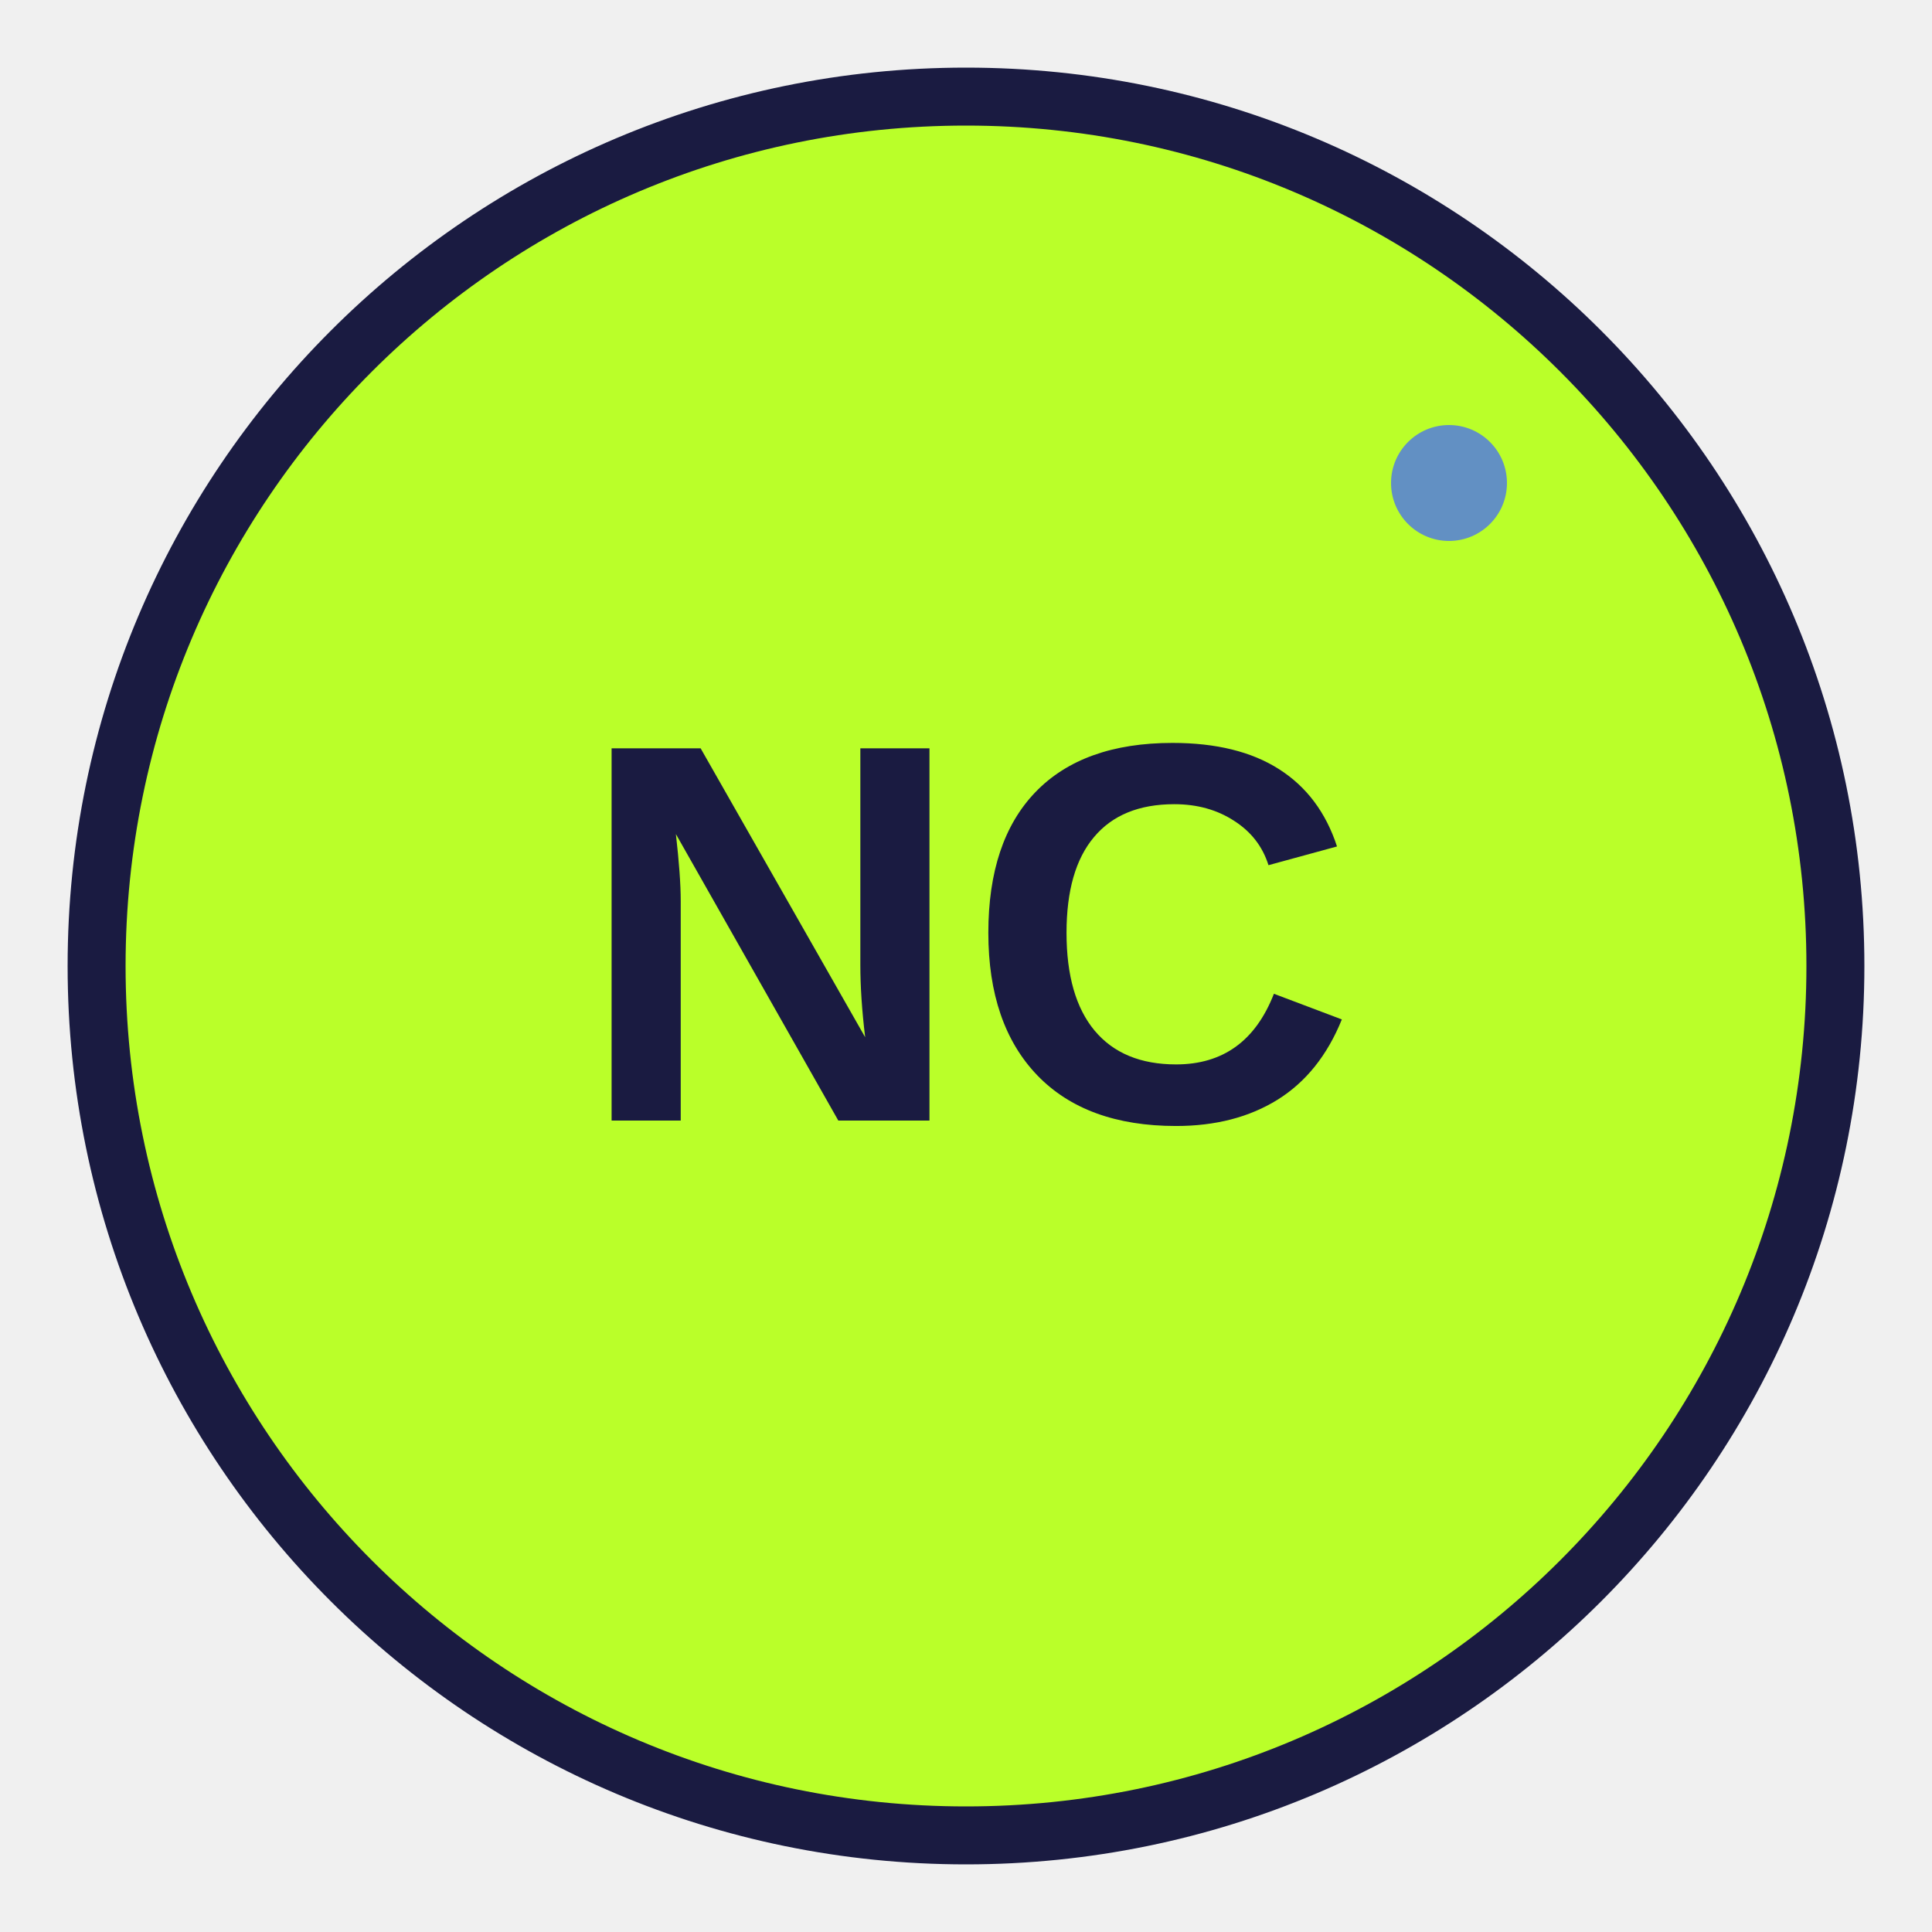
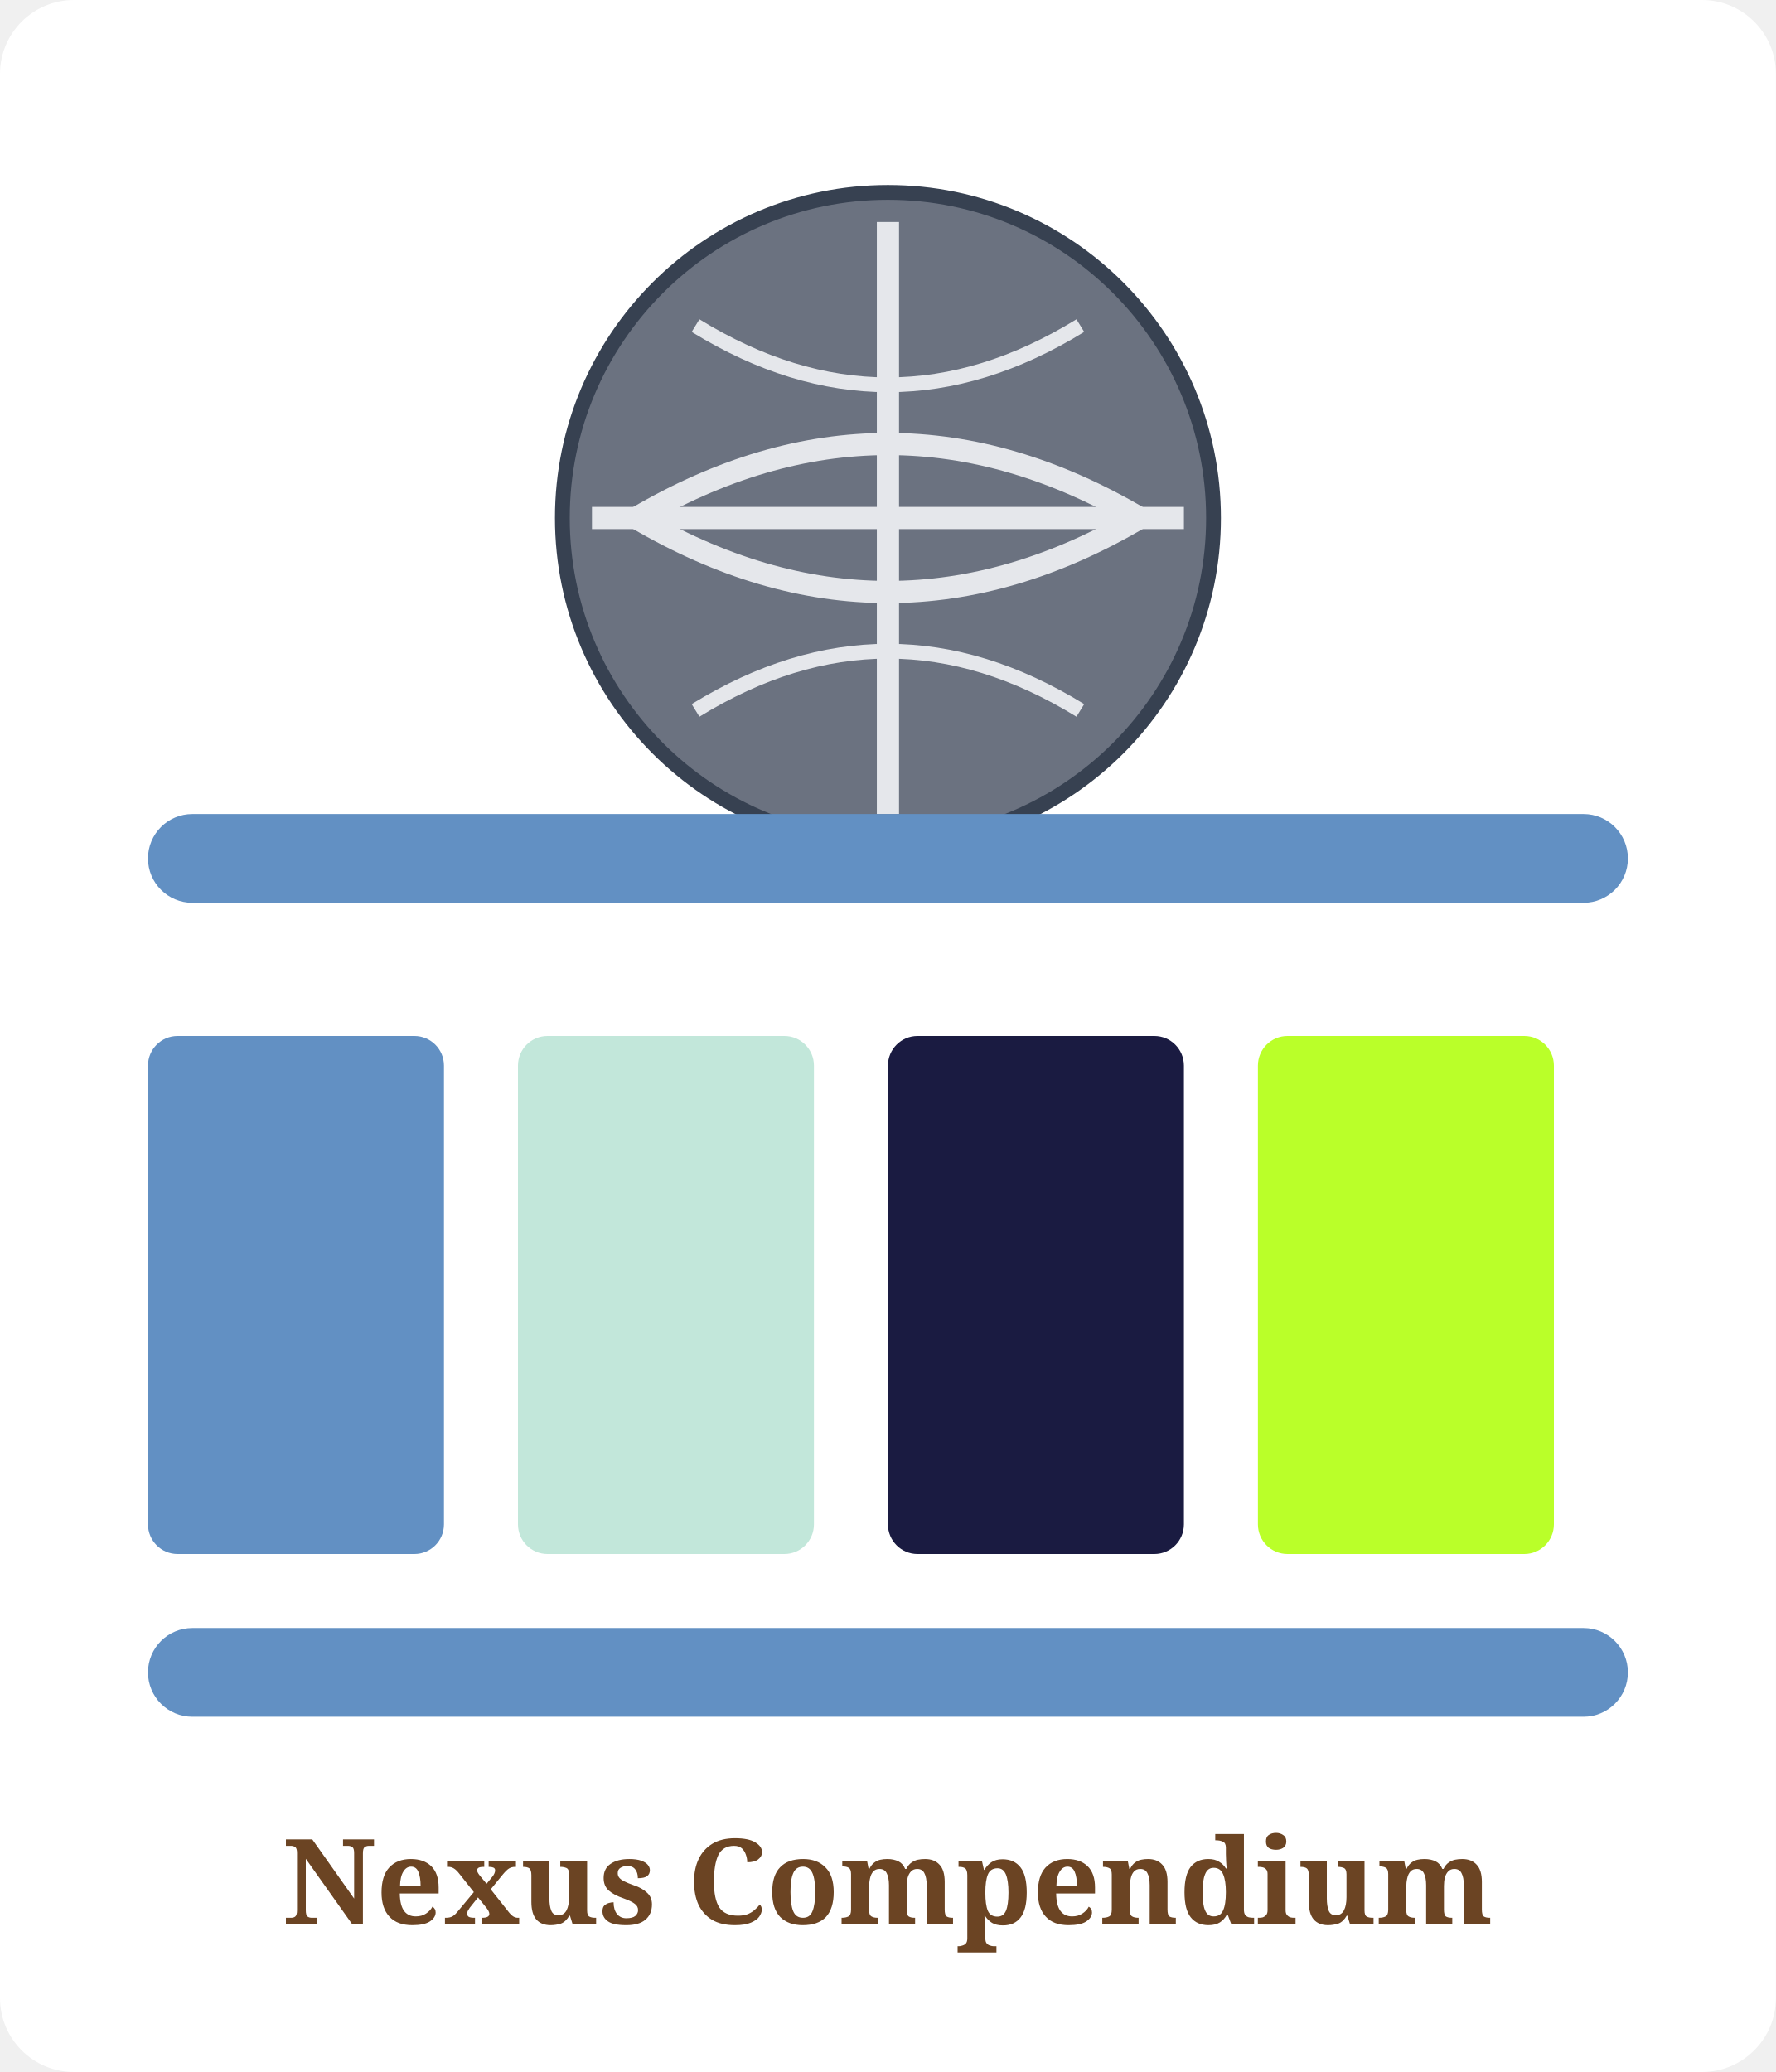
- <svg xmlns="http://www.w3.org/2000/svg" width="100" height="100" viewBox="0 0 100 100">
-   <circle cx="50" cy="50" r="45" fill="#BAFF29" stroke="#1A1B41" stroke-width="3" />
-   <text x="50" y="58" text-anchor="middle" font-family="Arial, sans-serif" font-size="28" font-weight="bold" fill="#1A1B41">NC</text>
-   <circle cx="75" cy="25" r="3" fill="#6290C3" />
+ <svg xmlns="http://www.w3.org/2000/svg" width="120" height="140" viewBox="0 0 120 140">
+   <rect width="120" height="140" fill="#FFFFFF" rx="5" />
+   <g transform="translate(35, 10)">
+     <circle cx="25" cy="25" r="22" fill="#6B7280" stroke="#374151" stroke-width="1" />
+     <path d="M 8 25 Q 25 15 42 25" stroke="#E5E7EB" stroke-width="1.5" fill="none" />
+     <path d="M 8 25 Q 25 35 42 25" stroke="#E5E7EB" stroke-width="1.5" fill="none" />
+     <path d="M 25 5 L 25 45" stroke="#E5E7EB" stroke-width="1.5" />
+     <path d="M 5 25 L 45 25" stroke="#E5E7EB" stroke-width="1.5" />
+     <path d="M 12 12 Q 25 20 38 12" stroke="#E5E7EB" stroke-width="1" fill="none" />
+     <path d="M 12 38 Q 25 30 38 38" stroke="#E5E7EB" stroke-width="1" fill="none" />
+   </g>
+   <rect x="10" y="55" width="100" height="6" fill="#6290C3" rx="3" />
+   <g transform="translate(10, 70)">
+     <rect x="0" y="0" width="20" height="35" fill="#6290C3" rx="2" />
+     <rect x="25" y="0" width="20" height="35" fill="#C2E7DA" rx="2" />
+     <rect x="50" y="0" width="20" height="35" fill="#1A1B41" rx="2" />
+     <rect x="75" y="0" width="20" height="35" fill="#BAFF29" rx="2" />
+   </g>
+   <rect x="10" y="110" width="100" height="6" fill="#6290C3" rx="3" />
+   <text x="60" y="130" text-anchor="middle" font-family="Georgia, serif" font-size="8" font-weight="bold" fill="#6B4423">Nexus Compendium</text>
</svg>
